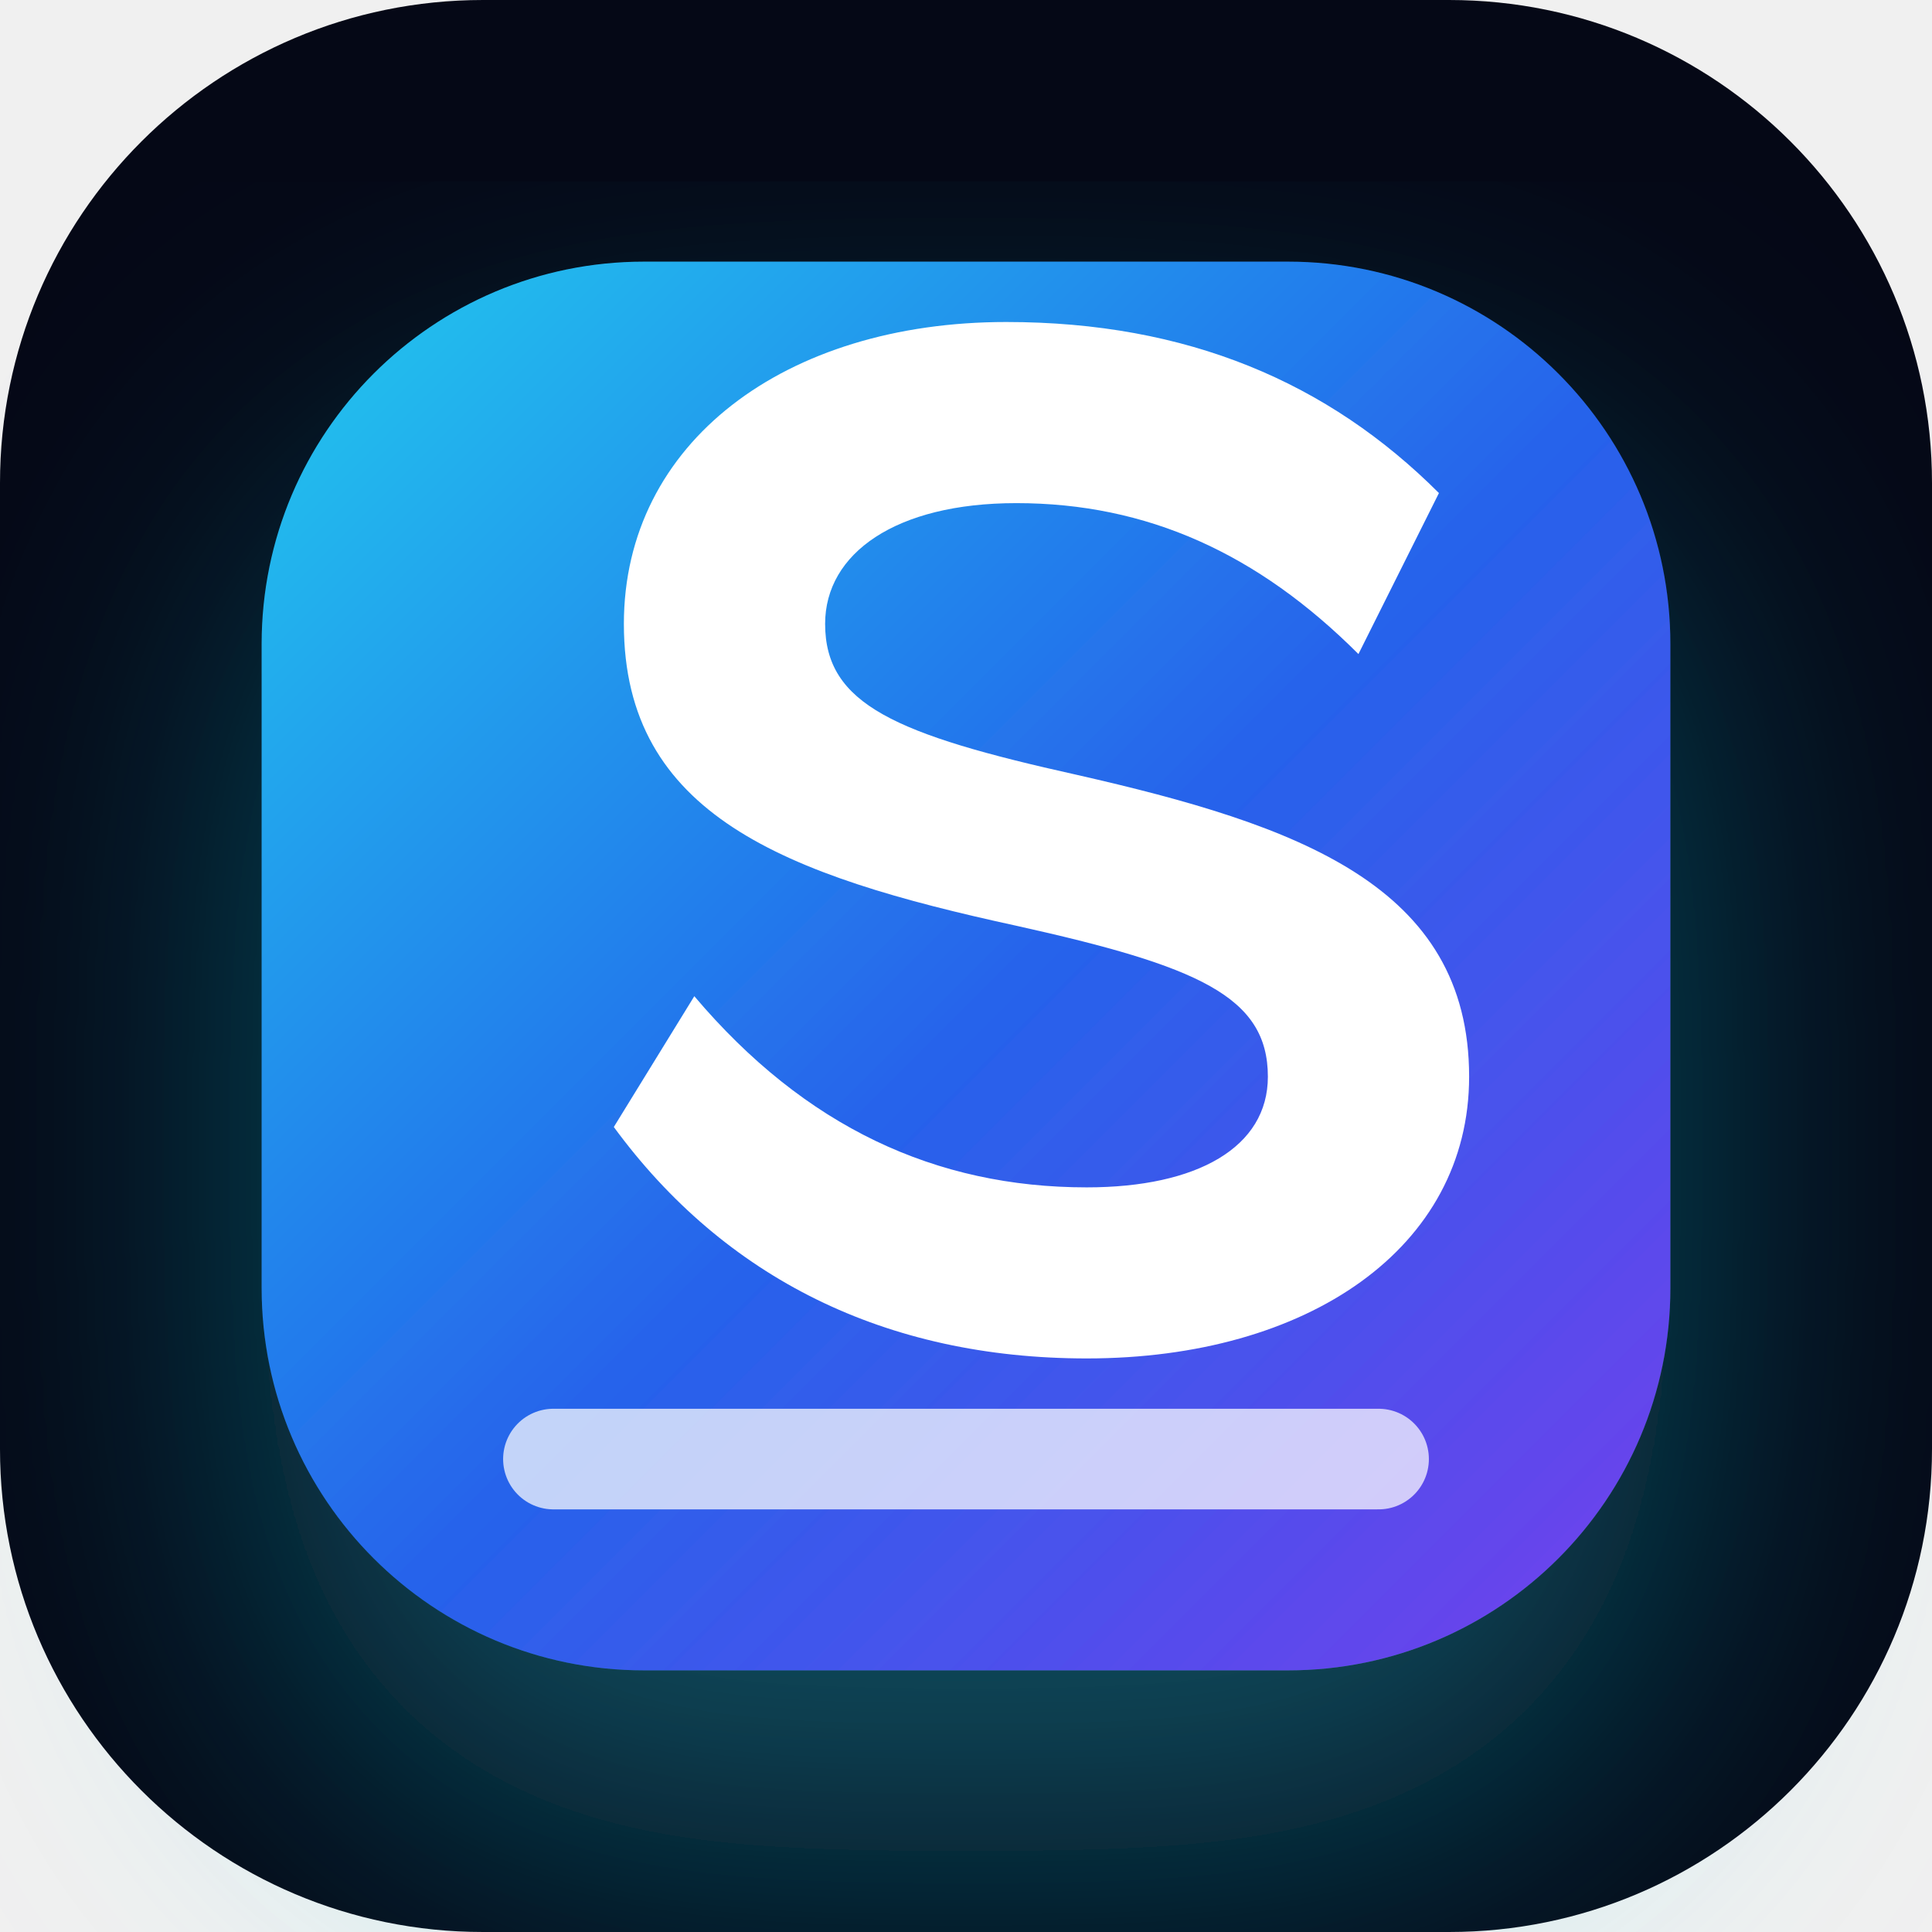
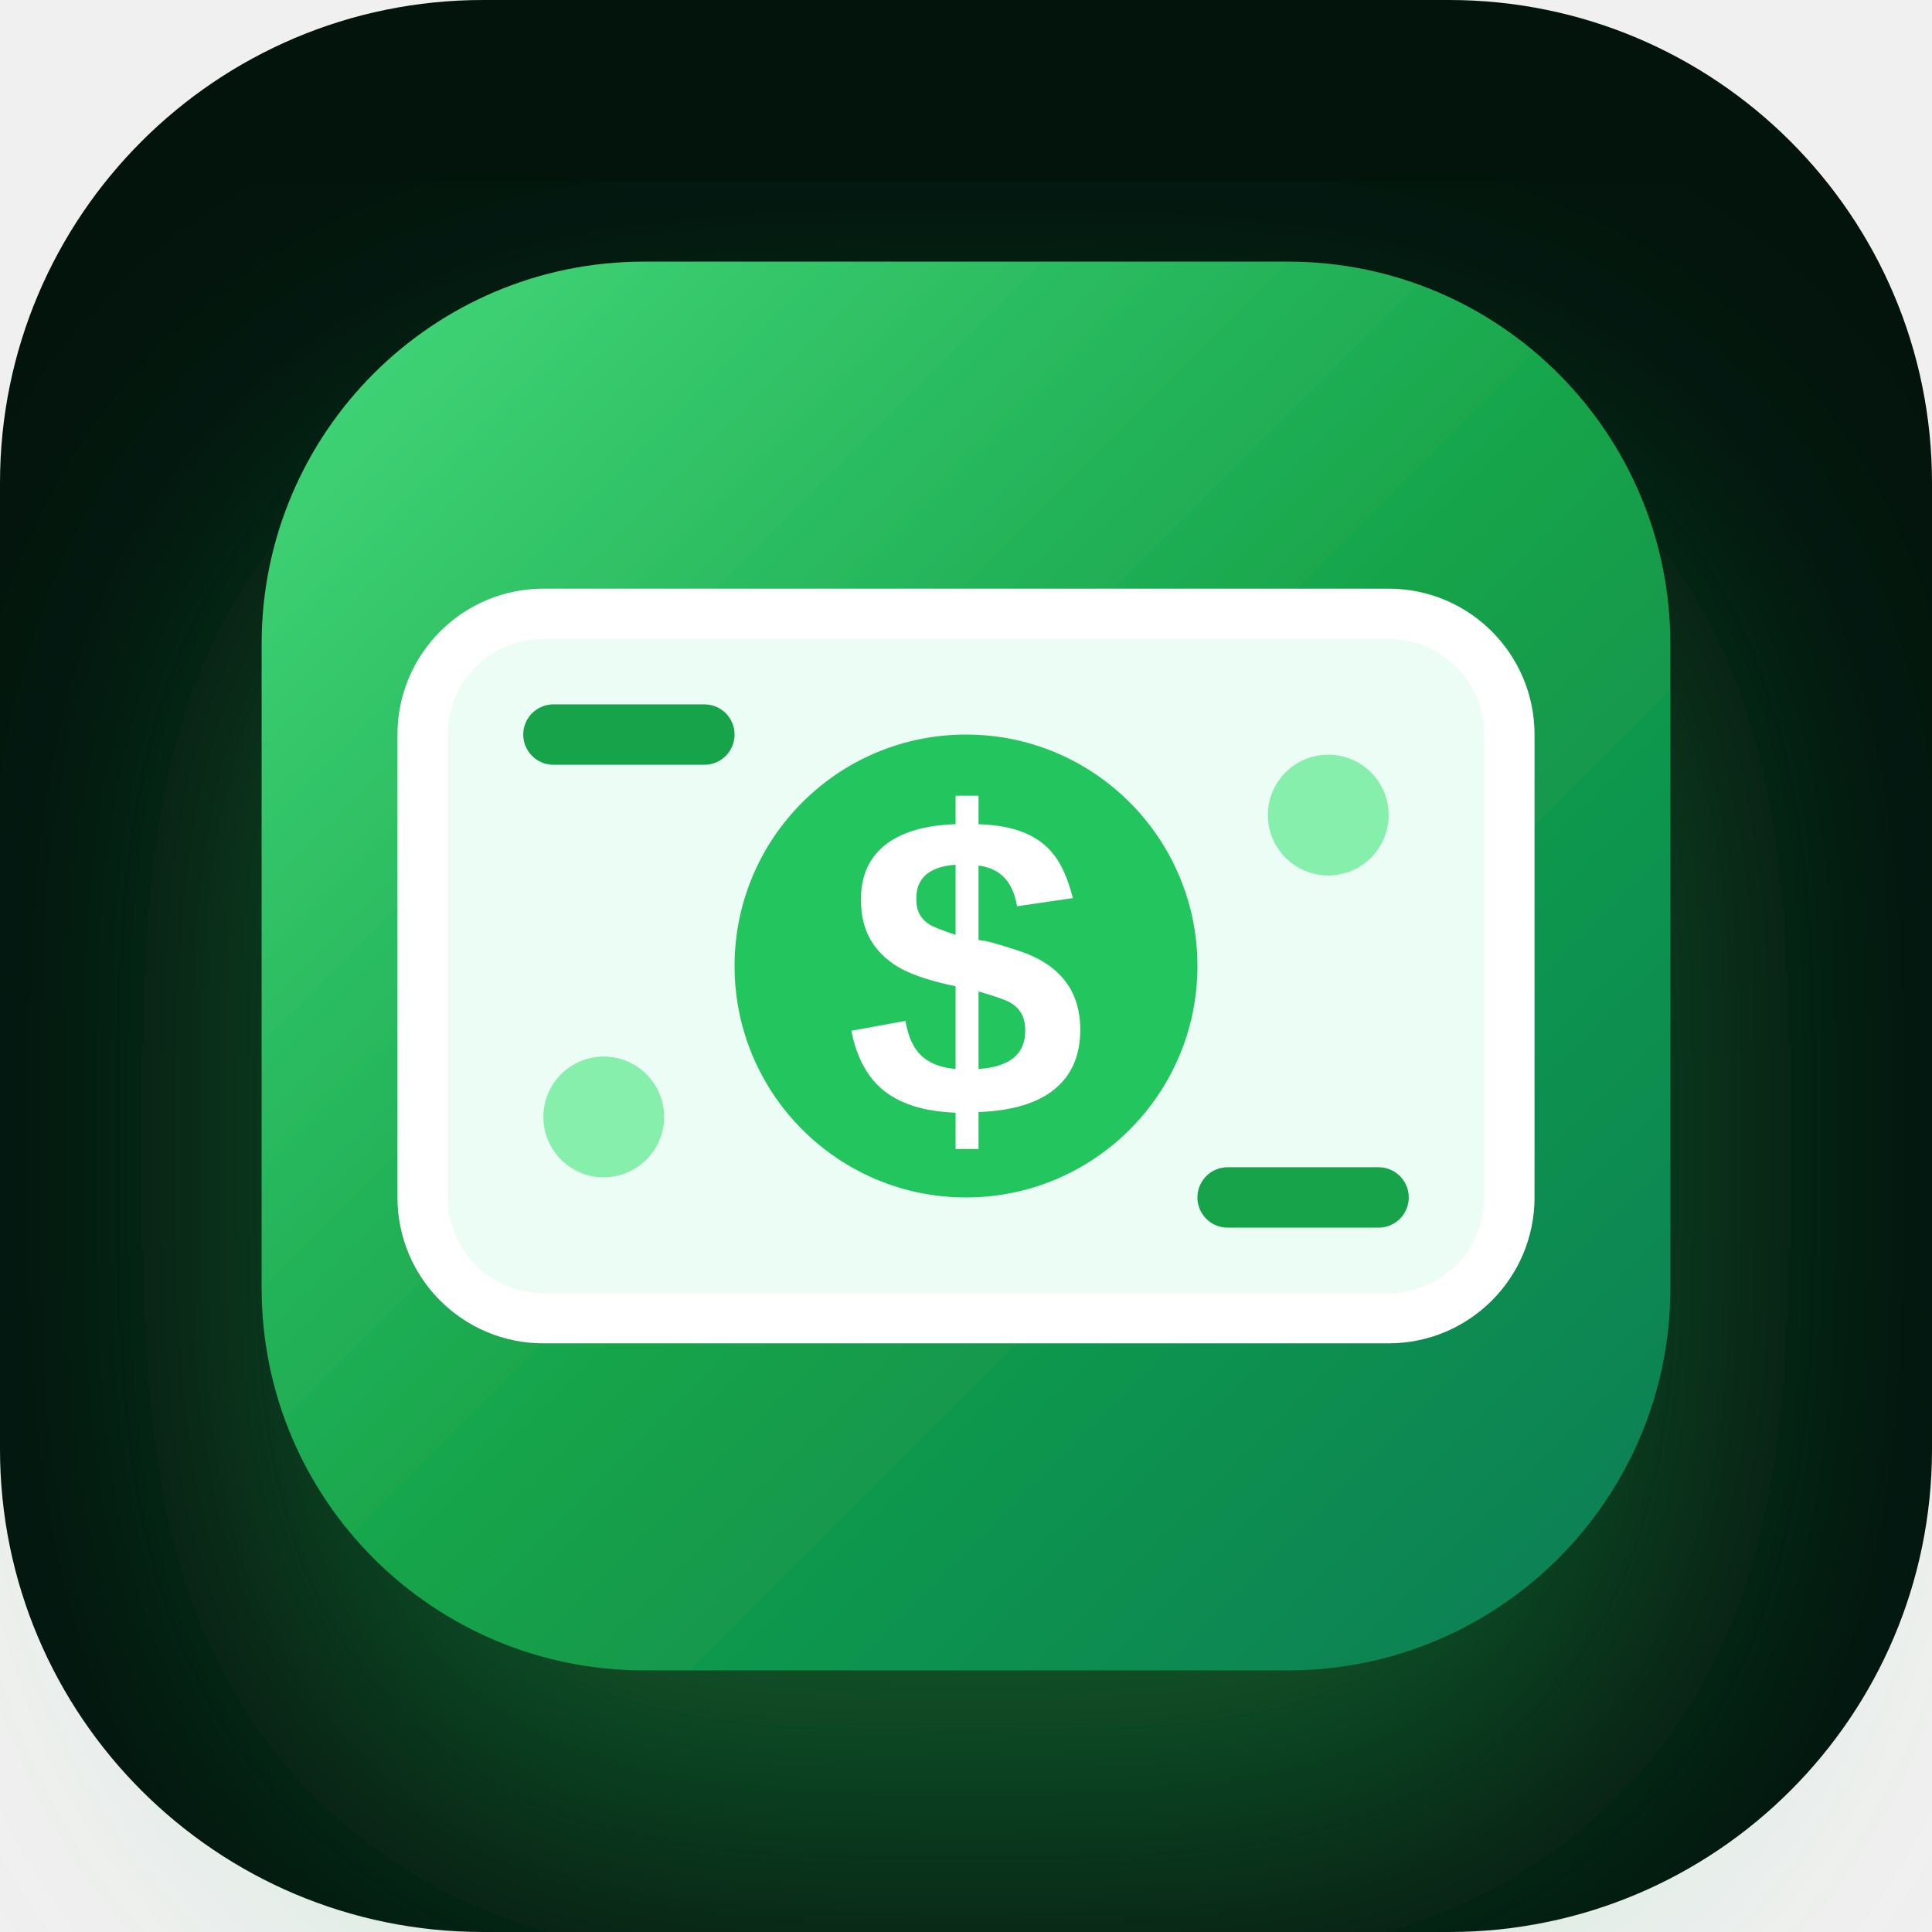
- <svg xmlns="http://www.w3.org/2000/svg" width="192" height="192" viewBox="0 0 192 192" role="img" aria-label="بودجه‌یار">
+ <svg xmlns="http://www.w3.org/2000/svg" width="192" height="192" viewBox="0 0 192 192" role="img" aria-label="پولدار">
  <defs>
    <linearGradient id="g" x1="20" x2="172" y1="20" y2="172" gradientUnits="userSpaceOnUse">
-       <stop stop-color="#22d3ee" />
-       <stop offset=".52" stop-color="#2563eb" />
-       <stop offset="1" stop-color="#7c3aed" />
+       <stop stop-color="#4ade80" />
+       <stop offset=".52" stop-color="#16a34a" />
+       <stop offset="1" stop-color="#047857" />
    </linearGradient>
    <filter id="s" x="-20%" y="-20%" width="140%" height="140%">
-       <feDropShadow dx="0" dy="18" stdDeviation="18" flood-color="#22d3ee" flood-opacity=".34" />
+       <feDropShadow dx="0" dy="18" stdDeviation="18" flood-color="#22c55e" flood-opacity=".38" />
    </filter>
  </defs>
-   <rect width="192" height="192" rx="48" fill="#050816" />
+   <rect width="192" height="192" rx="48" fill="#03140d" />
  <rect x="26" y="26" width="140" height="140" rx="38" fill="url(#g)" filter="url(#s)" />
-   <path d="M61 112c11 15 27 23 47 23 22 0 38-11 38-28 0-19-17-25-39-30-18-4-25-7-25-15 0-7 7-12 19-12 13 0 24 5 34 15l8-16c-11-11-25-17-43-17-22 0-38 12-38 30 0 19 16 25 39 30 18 4 25 7 25 15 0 7-7 11-18 11-15 0-28-6-39-19l-8 13Z" fill="#fff" />
-   <path d="M55 145h82" stroke="#fff" stroke-width="10" stroke-linecap="round" opacity=".72" />
+   <rect x="42" y="61" width="108" height="70" rx="12" fill="#ecfdf5" stroke="#fff" stroke-width="5" />
+   <path d="M55 73h15M122 119h15" stroke="#16a34a" stroke-width="6" stroke-linecap="round" />
+   <circle cx="96" cy="96" r="23" fill="#22c55e" />
+   <text x="96" y="111" fill="#fff" font-family="Arial, sans-serif" font-size="43" font-weight="800" text-anchor="middle">$</text>
+   <circle cx="60" cy="111" r="6" fill="#86efac" />
+   <circle cx="132" cy="81" r="6" fill="#86efac" />
</svg>
